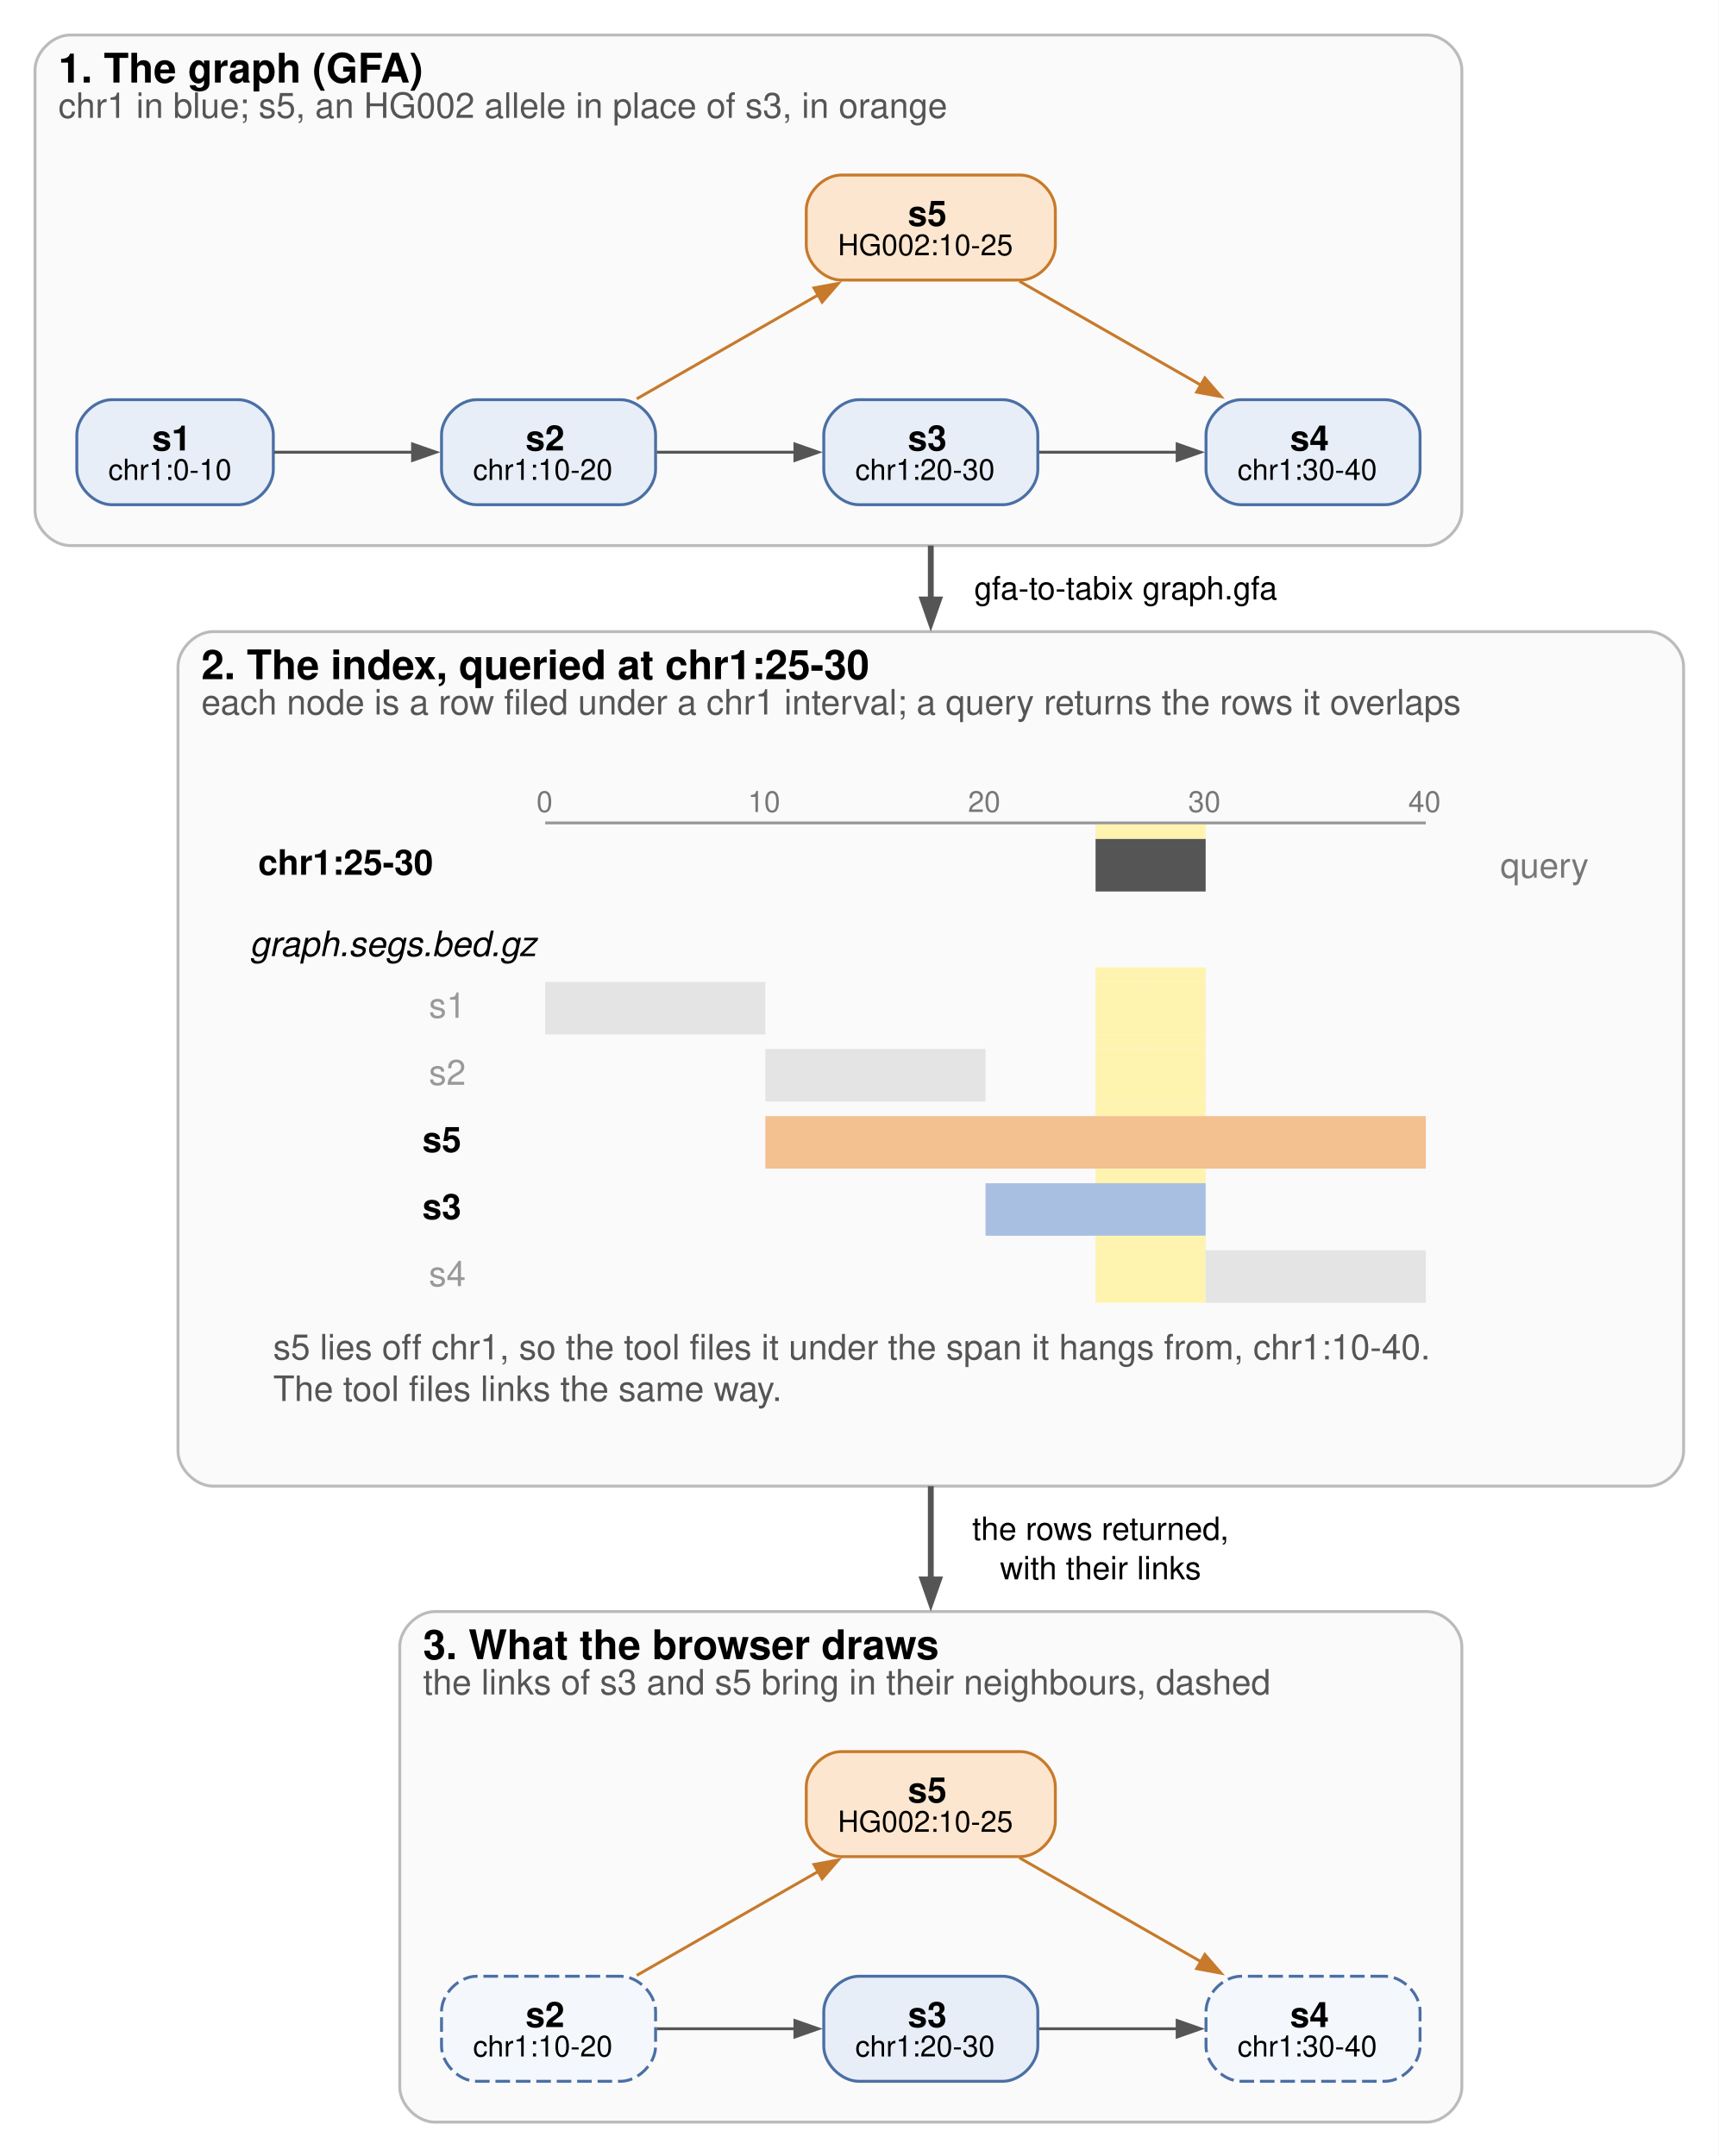
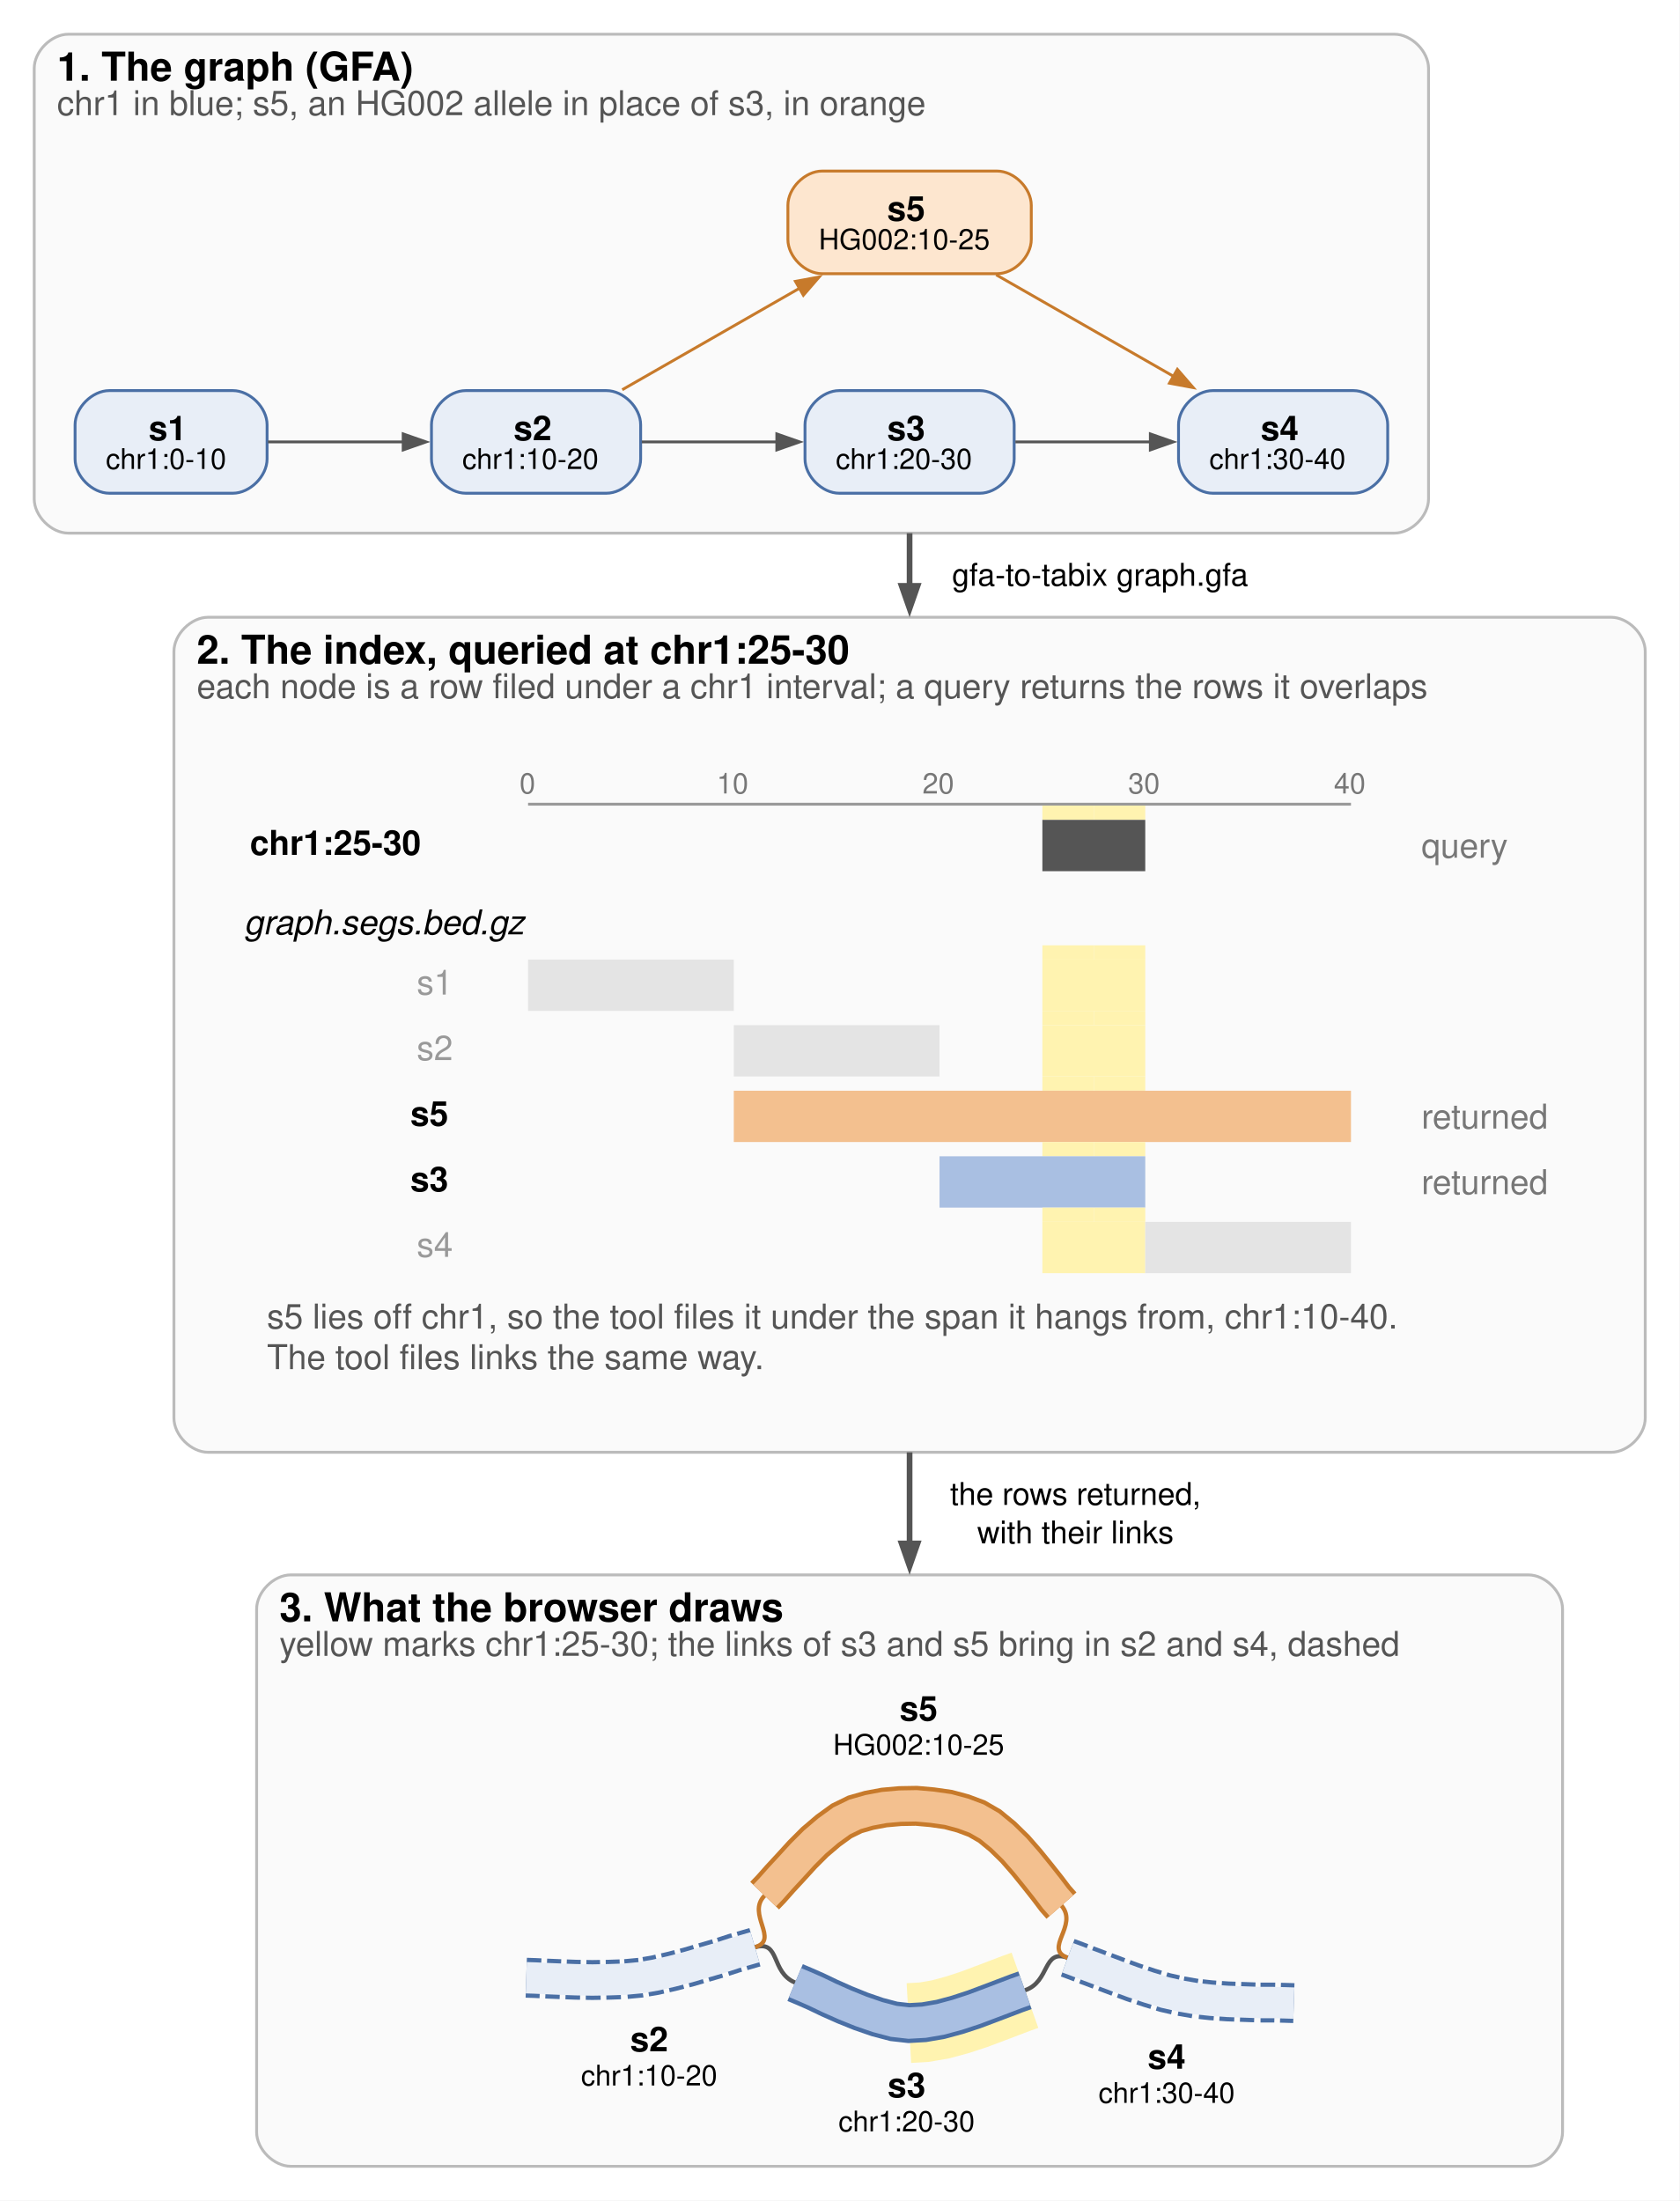
- <svg xmlns="http://www.w3.org/2000/svg" width="589pt" height="739pt" viewBox="0.00 0.00 589.00 739.00">
-   <g id="graph0" class="graph" transform="scale(1 1) rotate(0) translate(4 735.39)">
-     <polygon fill="white" stroke="none" points="-4,4 -4,-735.39 585,-735.39 585,4 -4,4" />
+ <svg xmlns="http://www.w3.org/2000/svg" width="589pt" height="772pt" viewBox="0.00 0.00 589.00 772.00">
+   <g id="graph0" class="graph" transform="scale(1 1) rotate(0) translate(4 767.83)">
+     <polygon fill="white" stroke="none" points="-4,4 -4,-767.83 585,-767.83 585,4 -4,4" />
    <g id="clust2" class="cluster">
-       <path fill="#fafafa" stroke="#bbbbbb" d="M20,-548.39C20,-548.39 485,-548.39 485,-548.39 491,-548.39 497,-554.39 497,-560.39 497,-560.39 497,-711.39 497,-711.39 497,-717.39 491,-723.39 485,-723.39 485,-723.39 20,-723.39 20,-723.39 14,-723.39 8,-717.39 8,-711.39 8,-711.39 8,-560.39 8,-560.39 8,-554.39 14,-548.39 20,-548.39" />
-       <text xml:space="preserve" text-anchor="start" x="16" y="-707.09" font-family="Helvetica,sans-Serif" font-weight="bold" font-size="14.00">1. The graph (GFA)</text>
-       <text xml:space="preserve" text-anchor="start" x="16" y="-694.99" font-family="Helvetica,sans-Serif" font-size="12.00" fill="#555555">chr1 in blue; s5, an HG002 allele in place of s3, in orange</text>
+       <path fill="#fafafa" stroke="#bbbbbb" d="M20,-580.83C20,-580.83 485,-580.83 485,-580.83 491,-580.83 497,-586.83 497,-592.83 497,-592.83 497,-743.83 497,-743.83 497,-749.83 491,-755.83 485,-755.83 485,-755.83 20,-755.83 20,-755.83 14,-755.83 8,-749.83 8,-743.83 8,-743.83 8,-592.83 8,-592.83 8,-586.83 14,-580.83 20,-580.83" />
+       <text xml:space="preserve" text-anchor="start" x="16" y="-739.53" font-family="Helvetica,sans-Serif" font-weight="bold" font-size="14.00">1. The graph (GFA)</text>
+       <text xml:space="preserve" text-anchor="start" x="16" y="-727.43" font-family="Helvetica,sans-Serif" font-size="12.00" fill="#555555">chr1 in blue; s5, an HG002 allele in place of s3, in orange</text>
    </g>
    <g id="clust4" class="cluster">
-       <path fill="#fafafa" stroke="#bbbbbb" d="M69,-226C69,-226 561,-226 561,-226 567,-226 573,-232 573,-238 573,-238 573,-506.89 573,-506.89 573,-512.89 567,-518.89 561,-518.89 561,-518.89 69,-518.89 69,-518.89 63,-518.89 57,-512.89 57,-506.89 57,-506.89 57,-238 57,-238 57,-232 63,-226 69,-226" />
-       <text xml:space="preserve" text-anchor="start" x="65" y="-502.59" font-family="Helvetica,sans-Serif" font-weight="bold" font-size="14.00">2. The index, queried at chr1:25-30</text>
-       <text xml:space="preserve" text-anchor="start" x="65" y="-490.49" font-family="Helvetica,sans-Serif" font-size="12.00" fill="#555555">each node is a row filed under a chr1 interval; a query returns the rows it overlaps</text>
+       <path fill="#fafafa" stroke="#bbbbbb" d="M69,-258.44C69,-258.44 561,-258.44 561,-258.44 567,-258.44 573,-264.44 573,-270.44 573,-270.44 573,-539.33 573,-539.33 573,-545.33 567,-551.33 561,-551.33 561,-551.33 69,-551.33 69,-551.33 63,-551.33 57,-545.33 57,-539.33 57,-539.33 57,-270.44 57,-270.44 57,-264.44 63,-258.44 69,-258.44" />
+       <text xml:space="preserve" text-anchor="start" x="65" y="-535.03" font-family="Helvetica,sans-Serif" font-weight="bold" font-size="14.00">2. The index, queried at chr1:25-30</text>
+       <text xml:space="preserve" text-anchor="start" x="65" y="-522.93" font-family="Helvetica,sans-Serif" font-size="12.00" fill="#555555">each node is a row filed under a chr1 interval; a query returns the rows it overlaps</text>
    </g>
    <g id="clust5" class="cluster">
-       <path fill="#fafafa" stroke="#bbbbbb" d="M145,-8C145,-8 485,-8 485,-8 491,-8 497,-14 497,-20 497,-20 497,-171 497,-171 497,-177 491,-183 485,-183 485,-183 145,-183 145,-183 139,-183 133,-177 133,-171 133,-171 133,-20 133,-20 133,-14 139,-8 145,-8" />
-       <text xml:space="preserve" text-anchor="start" x="141" y="-166.7" font-family="Helvetica,sans-Serif" font-weight="bold" font-size="14.00">3. What the browser draws</text>
-       <text xml:space="preserve" text-anchor="start" x="141" y="-154.6" font-family="Helvetica,sans-Serif" font-size="12.00" fill="#555555">the links of s3 and s5 bring in their neighbours, dashed</text>
+       <path fill="#fafafa" stroke="#bbbbbb" d="M98,-8C98,-8 532,-8 532,-8 538,-8 544,-14 544,-20 544,-20 544,-203.44 544,-203.44 544,-209.44 538,-215.44 532,-215.44 532,-215.44 98,-215.44 98,-215.44 92,-215.44 86,-209.44 86,-203.44 86,-203.44 86,-20 86,-20 86,-14 92,-8 98,-8" />
+       <text xml:space="preserve" text-anchor="start" x="94" y="-199.14" font-family="Helvetica,sans-Serif" font-weight="bold" font-size="14.00">3. What the browser draws</text>
+       <text xml:space="preserve" text-anchor="start" x="94" y="-187.04" font-family="Helvetica,sans-Serif" font-size="12.00" fill="#555555">yellow marks chr1:25-30; the links of s3 and s5 bring in s2 and s4, dashed</text>
    </g>
    <g id="node1" class="node">
-       <path fill="#e8eef7" stroke="#4a6fa5" d="M77.67,-598.39C77.67,-598.39 34.33,-598.39 34.33,-598.39 28.33,-598.39 22.33,-592.39 22.33,-586.39 22.33,-586.39 22.33,-574.39 22.33,-574.39 22.33,-568.39 28.33,-562.39 34.33,-562.39 34.33,-562.39 77.67,-562.39 77.67,-562.39 83.67,-562.39 89.67,-568.39 89.67,-574.39 89.67,-574.39 89.67,-586.39 89.67,-586.39 89.67,-592.39 83.67,-598.39 77.67,-598.39" />
-       <text xml:space="preserve" text-anchor="start" x="48.12" y="-580.99" font-family="Helvetica,sans-Serif" font-weight="bold" font-size="12.00">s1</text>
-       <text xml:space="preserve" text-anchor="start" x="33.12" y="-570.89" font-family="Helvetica,sans-Serif" font-size="10.00">chr1:0-10</text>
+       <path fill="#e8eef7" stroke="#4a6fa5" d="M77.67,-630.83C77.67,-630.83 34.33,-630.83 34.33,-630.83 28.33,-630.83 22.33,-624.83 22.33,-618.83 22.33,-618.83 22.33,-606.83 22.33,-606.83 22.33,-600.83 28.33,-594.83 34.33,-594.83 34.33,-594.83 77.67,-594.83 77.67,-594.83 83.67,-594.83 89.67,-600.83 89.67,-606.83 89.67,-606.83 89.67,-618.83 89.67,-618.83 89.67,-624.83 83.67,-630.83 77.67,-630.83" />
+       <text xml:space="preserve" text-anchor="start" x="48.12" y="-613.43" font-family="Helvetica,sans-Serif" font-weight="bold" font-size="12.00">s1</text>
+       <text xml:space="preserve" text-anchor="start" x="33.12" y="-603.33" font-family="Helvetica,sans-Serif" font-size="10.00">chr1:0-10</text>
    </g>
    <g id="node2" class="node">
-       <path fill="#e8eef7" stroke="#4a6fa5" d="M208.68,-598.39C208.68,-598.39 159.32,-598.39 159.32,-598.39 153.32,-598.39 147.32,-592.39 147.32,-586.39 147.32,-586.39 147.32,-574.39 147.32,-574.39 147.32,-568.39 153.32,-562.39 159.32,-562.39 159.32,-562.39 208.68,-562.39 208.68,-562.39 214.68,-562.39 220.68,-568.39 220.68,-574.39 220.68,-574.39 220.68,-586.39 220.68,-586.39 220.68,-592.39 214.68,-598.39 208.68,-598.39" />
-       <text xml:space="preserve" text-anchor="start" x="176.12" y="-580.99" font-family="Helvetica,sans-Serif" font-weight="bold" font-size="12.00">s2</text>
-       <text xml:space="preserve" text-anchor="start" x="158.12" y="-570.89" font-family="Helvetica,sans-Serif" font-size="10.00">chr1:10-20</text>
+       <path fill="#e8eef7" stroke="#4a6fa5" d="M208.68,-630.83C208.68,-630.83 159.32,-630.83 159.32,-630.83 153.32,-630.83 147.32,-624.83 147.32,-618.83 147.32,-618.83 147.32,-606.83 147.32,-606.83 147.32,-600.83 153.32,-594.83 159.32,-594.83 159.32,-594.83 208.68,-594.83 208.68,-594.83 214.68,-594.83 220.68,-600.83 220.68,-606.83 220.68,-606.83 220.68,-618.83 220.68,-618.83 220.68,-624.83 214.68,-630.83 208.68,-630.83" />
+       <text xml:space="preserve" text-anchor="start" x="176.12" y="-613.43" font-family="Helvetica,sans-Serif" font-weight="bold" font-size="12.00">s2</text>
+       <text xml:space="preserve" text-anchor="start" x="158.12" y="-603.33" font-family="Helvetica,sans-Serif" font-size="10.00">chr1:10-20</text>
    </g>
    <g id="edge1" class="edge">
-       <path fill="none" stroke="#555555" d="M90,-580.39C105.86,-580.39 121.72,-580.39 137.58,-580.39" />
-       <polygon fill="#555555" stroke="#555555" points="137.4,-583.19 145.4,-580.39 137.4,-577.59 137.4,-583.19" />
+       <path fill="none" stroke="#555555" d="M90,-612.83C105.86,-612.83 121.72,-612.83 137.58,-612.83" />
+       <polygon fill="#555555" stroke="#555555" points="137.4,-615.63 145.4,-612.83 137.4,-610.03 137.4,-615.63" />
    </g>
    <g id="node3" class="node">
-       <path fill="#e8eef7" stroke="#4a6fa5" d="M339.68,-598.39C339.68,-598.39 290.32,-598.39 290.32,-598.39 284.32,-598.39 278.32,-592.39 278.32,-586.39 278.32,-586.39 278.32,-574.39 278.32,-574.39 278.32,-568.39 284.32,-562.39 290.32,-562.39 290.32,-562.39 339.68,-562.39 339.68,-562.39 345.68,-562.39 351.68,-568.39 351.68,-574.39 351.68,-574.39 351.68,-586.39 351.68,-586.39 351.68,-592.39 345.68,-598.39 339.68,-598.39" />
-       <text xml:space="preserve" text-anchor="start" x="307.12" y="-580.99" font-family="Helvetica,sans-Serif" font-weight="bold" font-size="12.00">s3</text>
-       <text xml:space="preserve" text-anchor="start" x="289.12" y="-570.89" font-family="Helvetica,sans-Serif" font-size="10.00">chr1:20-30</text>
+       <path fill="#e8eef7" stroke="#4a6fa5" d="M339.68,-630.83C339.68,-630.83 290.32,-630.83 290.32,-630.83 284.32,-630.83 278.32,-624.83 278.32,-618.83 278.32,-618.83 278.32,-606.83 278.32,-606.83 278.32,-600.83 284.32,-594.83 290.32,-594.83 290.32,-594.83 339.68,-594.83 339.68,-594.83 345.68,-594.83 351.68,-600.83 351.68,-606.83 351.68,-606.83 351.68,-618.83 351.68,-618.83 351.68,-624.83 345.68,-630.83 339.68,-630.83" />
+       <text xml:space="preserve" text-anchor="start" x="307.12" y="-613.43" font-family="Helvetica,sans-Serif" font-weight="bold" font-size="12.00">s3</text>
+       <text xml:space="preserve" text-anchor="start" x="289.12" y="-603.33" font-family="Helvetica,sans-Serif" font-size="10.00">chr1:20-30</text>
    </g>
    <g id="edge2" class="edge">
-       <path fill="none" stroke="#555555" d="M221.1,-580.39C236.94,-580.39 252.78,-580.39 268.63,-580.39" />
-       <polygon fill="#555555" stroke="#555555" points="268.44,-583.19 276.44,-580.39 268.44,-577.59 268.44,-583.19" />
+       <path fill="none" stroke="#555555" d="M221.1,-612.83C236.94,-612.83 252.78,-612.83 268.63,-612.83" />
+       <polygon fill="#555555" stroke="#555555" points="268.44,-615.63 276.44,-612.83 268.44,-610.03 268.44,-615.63" />
    </g>
    <g id="node5" class="node">
-       <path fill="#fde6cf" stroke="#c77a2b" d="M345.68,-675.39C345.68,-675.39 284.32,-675.39 284.32,-675.39 278.32,-675.39 272.32,-669.39 272.32,-663.39 272.32,-663.39 272.32,-651.39 272.32,-651.39 272.32,-645.39 278.32,-639.39 284.32,-639.39 284.32,-639.39 345.68,-639.39 345.68,-639.39 351.68,-639.39 357.68,-645.39 357.68,-651.39 357.68,-651.39 357.68,-663.39 357.68,-663.39 357.68,-669.39 351.68,-675.39 345.68,-675.39" />
-       <text xml:space="preserve" text-anchor="start" x="307.12" y="-657.99" font-family="Helvetica,sans-Serif" font-weight="bold" font-size="12.00">s5</text>
-       <text xml:space="preserve" text-anchor="start" x="283.12" y="-647.89" font-family="Helvetica,sans-Serif" font-size="10.00">HG002:10-25</text>
+       <path fill="#fde6cf" stroke="#c77a2b" d="M345.68,-707.83C345.68,-707.83 284.32,-707.83 284.32,-707.83 278.32,-707.83 272.32,-701.83 272.32,-695.83 272.32,-695.83 272.32,-683.83 272.32,-683.83 272.32,-677.83 278.32,-671.83 284.32,-671.83 284.32,-671.83 345.68,-671.83 345.68,-671.83 351.68,-671.83 357.68,-677.83 357.68,-683.83 357.68,-683.83 357.68,-695.83 357.68,-695.83 357.68,-701.83 351.68,-707.83 345.68,-707.83" />
+       <text xml:space="preserve" text-anchor="start" x="307.12" y="-690.43" font-family="Helvetica,sans-Serif" font-weight="bold" font-size="12.00">s5</text>
+       <text xml:space="preserve" text-anchor="start" x="283.12" y="-680.33" font-family="Helvetica,sans-Serif" font-size="10.00">HG002:10-25</text>
    </g>
    <g id="edge3" class="edge">
-       <path fill="none" stroke="#c77a2b" d="M214.22,-598.69C232.7,-609.27 256.54,-622.92 276.38,-634.28" />
-       <polygon fill="#c77a2b" stroke="#c77a2b" points="274.97,-636.7 283.3,-638.24 277.75,-631.84 274.97,-636.7" />
+       <path fill="none" stroke="#c77a2b" d="M214.22,-631.13C232.7,-641.71 256.54,-655.36 276.38,-666.72" />
+       <polygon fill="#c77a2b" stroke="#c77a2b" points="274.97,-669.14 283.3,-670.68 277.75,-664.28 274.97,-669.14" />
    </g>
    <g id="node4" class="node">
-       <path fill="#e8eef7" stroke="#4a6fa5" d="M470.68,-598.39C470.68,-598.39 421.32,-598.39 421.32,-598.39 415.32,-598.39 409.32,-592.39 409.32,-586.39 409.32,-586.39 409.32,-574.39 409.32,-574.39 409.32,-568.39 415.32,-562.39 421.32,-562.39 421.32,-562.39 470.68,-562.39 470.68,-562.39 476.68,-562.39 482.68,-568.39 482.68,-574.39 482.68,-574.39 482.68,-586.39 482.68,-586.39 482.68,-592.39 476.68,-598.39 470.68,-598.39" />
-       <text xml:space="preserve" text-anchor="start" x="438.12" y="-580.99" font-family="Helvetica,sans-Serif" font-weight="bold" font-size="12.00">s4</text>
-       <text xml:space="preserve" text-anchor="start" x="420.12" y="-570.89" font-family="Helvetica,sans-Serif" font-size="10.00">chr1:30-40</text>
+       <path fill="#e8eef7" stroke="#4a6fa5" d="M470.68,-630.83C470.68,-630.83 421.32,-630.83 421.32,-630.83 415.32,-630.83 409.32,-624.83 409.32,-618.83 409.32,-618.83 409.32,-606.83 409.32,-606.83 409.32,-600.83 415.32,-594.83 421.32,-594.83 421.32,-594.83 470.68,-594.83 470.68,-594.83 476.68,-594.83 482.68,-600.83 482.68,-606.83 482.68,-606.83 482.68,-618.83 482.68,-618.83 482.68,-624.83 476.68,-630.83 470.68,-630.83" />
+       <text xml:space="preserve" text-anchor="start" x="438.12" y="-613.43" font-family="Helvetica,sans-Serif" font-weight="bold" font-size="12.00">s4</text>
+       <text xml:space="preserve" text-anchor="start" x="420.12" y="-603.33" font-family="Helvetica,sans-Serif" font-size="10.00">chr1:30-40</text>
    </g>
    <g id="edge4" class="edge">
-       <path fill="none" stroke="#555555" d="M352.1,-580.39C367.94,-580.39 383.78,-580.39 399.63,-580.39" />
-       <polygon fill="#555555" stroke="#555555" points="399.44,-583.19 407.44,-580.39 399.44,-577.59 399.44,-583.19" />
+       <path fill="none" stroke="#555555" d="M352.1,-612.83C367.94,-612.83 383.78,-612.83 399.63,-612.83" />
+       <polygon fill="#555555" stroke="#555555" points="399.44,-615.63 407.44,-612.83 399.44,-610.03 399.44,-615.63" />
    </g>
    <g id="node6" class="node">
-       <text xml:space="preserve" text-anchor="start" x="179.85" y="-457.07" font-family="Helvetica,sans-Serif" font-size="10.00" fill="#777777">0</text>
-       <text xml:space="preserve" text-anchor="start" x="252.3" y="-457.07" font-family="Helvetica,sans-Serif" font-size="10.00" fill="#777777">10</text>
-       <text xml:space="preserve" text-anchor="start" x="327.75" y="-457.07" font-family="Helvetica,sans-Serif" font-size="10.00" fill="#777777">20</text>
-       <text xml:space="preserve" text-anchor="start" x="403.2" y="-457.07" font-family="Helvetica,sans-Serif" font-size="10.00" fill="#777777">30</text>
-       <text xml:space="preserve" text-anchor="start" x="478.65" y="-457.07" font-family="Helvetica,sans-Serif" font-size="10.00" fill="#777777">40</text>
-       <polygon fill="#999999" stroke="none" points="182.85,-452.82 182.85,-453.82 484.65,-453.82 484.65,-452.82 182.85,-452.82" />
-       <polygon fill="#fff3b0" stroke="none" points="371.47,-447.82 371.47,-452.82 390.34,-452.82 390.34,-447.82 371.47,-447.82" />
-       <polygon fill="#fff3b0" stroke="none" points="390.34,-447.82 390.34,-452.82 409.2,-452.82 409.2,-447.82 390.34,-447.82" />
-       <text xml:space="preserve" text-anchor="start" x="84.49" y="-435.55" font-family="Helvetica,sans-Serif" font-weight="bold" font-size="12.00">chr1:25-30</text>
-       <text xml:space="preserve" text-anchor="start" x="156.49" y="-435.55" font-family="Helvetica,sans-Serif" font-size="12.00">  </text>
-       <polygon fill="#555555" stroke="none" points="371.47,-429.82 371.47,-447.82 409.2,-447.82 409.2,-429.82 371.47,-429.82" />
-       <text xml:space="preserve" text-anchor="start" x="503.51" y="-434.55" font-family="Helvetica,sans-Serif" font-size="12.00" fill="#777777">  query</text>
-       <text xml:space="preserve" text-anchor="start" x="81.62" y="-407.67" font-family="Helvetica,sans-Serif" font-style="italic" font-size="12.00">graph.segs.bed.gz</text>
-       <polygon fill="#fff3b0" stroke="none" points="371.47,-398.82 371.47,-403.82 390.34,-403.82 390.34,-398.82 371.47,-398.82" />
-       <polygon fill="#fff3b0" stroke="none" points="390.34,-398.82 390.34,-403.82 409.2,-403.82 409.2,-398.82 390.34,-398.82" />
-       <text xml:space="preserve" text-anchor="start" x="142.99" y="-386.55" font-family="Helvetica,sans-Serif" font-size="12.00" fill="#999999">s1</text>
-       <text xml:space="preserve" text-anchor="start" x="156.49" y="-386.55" font-family="Helvetica,sans-Serif" font-size="12.00">  </text>
-       <polygon fill="#e4e4e4" stroke="none" points="182.85,-380.82 182.85,-398.82 258.3,-398.82 258.3,-380.82 182.85,-380.82" />
-       <polygon fill="#fff3b0" stroke="none" points="371.47,-380.82 371.47,-398.82 409.2,-398.82 409.2,-380.82 371.47,-380.82" />
-       <polygon fill="#fff3b0" stroke="none" points="371.47,-375.82 371.47,-380.82 390.34,-380.82 390.34,-375.82 371.47,-375.82" />
-       <polygon fill="#fff3b0" stroke="none" points="390.34,-375.82 390.34,-380.82 409.2,-380.82 409.2,-375.82 390.34,-375.82" />
-       <text xml:space="preserve" text-anchor="start" x="142.99" y="-363.55" font-family="Helvetica,sans-Serif" font-size="12.00" fill="#999999">s2</text>
-       <text xml:space="preserve" text-anchor="start" x="156.49" y="-363.55" font-family="Helvetica,sans-Serif" font-size="12.00">  </text>
-       <polygon fill="#e4e4e4" stroke="none" points="258.3,-357.82 258.3,-375.82 333.75,-375.82 333.75,-357.82 258.3,-357.82" />
-       <polygon fill="#fff3b0" stroke="none" points="371.47,-357.82 371.47,-375.82 409.2,-375.82 409.2,-357.82 371.47,-357.82" />
-       <polygon fill="#fff3b0" stroke="none" points="371.47,-352.82 371.47,-357.82 390.34,-357.82 390.34,-352.82 371.47,-352.82" />
-       <polygon fill="#fff3b0" stroke="none" points="390.34,-352.82 390.34,-357.82 409.2,-357.82 409.2,-352.82 390.34,-352.82" />
-       <text xml:space="preserve" text-anchor="start" x="140.74" y="-340.55" font-family="Helvetica,sans-Serif" font-weight="bold" font-size="12.00">s5</text>
-       <text xml:space="preserve" text-anchor="start" x="156.49" y="-340.55" font-family="Helvetica,sans-Serif" font-size="12.00">  </text>
-       <polygon fill="#f3c08f" stroke="none" points="258.3,-334.82 258.3,-352.82 484.65,-352.82 484.65,-334.82 258.3,-334.82" />
-       <polygon fill="#fff3b0" stroke="none" points="371.47,-329.82 371.47,-334.82 390.34,-334.82 390.34,-329.82 371.47,-329.82" />
-       <polygon fill="#fff3b0" stroke="none" points="390.34,-329.82 390.34,-334.82 409.2,-334.82 409.2,-329.82 390.34,-329.82" />
-       <text xml:space="preserve" text-anchor="start" x="140.74" y="-317.55" font-family="Helvetica,sans-Serif" font-weight="bold" font-size="12.00">s3</text>
-       <text xml:space="preserve" text-anchor="start" x="156.49" y="-317.55" font-family="Helvetica,sans-Serif" font-size="12.00">  </text>
-       <polygon fill="#a9bfe2" stroke="none" points="333.75,-311.82 333.75,-329.82 409.2,-329.82 409.2,-311.82 333.75,-311.82" />
-       <polygon fill="#fff3b0" stroke="none" points="371.47,-306.82 371.47,-311.82 390.34,-311.82 390.34,-306.82 371.47,-306.82" />
-       <polygon fill="#fff3b0" stroke="none" points="390.34,-306.82 390.34,-311.82 409.2,-311.82 409.2,-306.82 390.34,-306.82" />
-       <text xml:space="preserve" text-anchor="start" x="142.99" y="-294.55" font-family="Helvetica,sans-Serif" font-size="12.00" fill="#999999">s4</text>
-       <text xml:space="preserve" text-anchor="start" x="156.49" y="-294.55" font-family="Helvetica,sans-Serif" font-size="12.00">  </text>
-       <polygon fill="#fff3b0" stroke="none" points="371.47,-288.82 371.47,-306.82 409.2,-306.82 409.2,-288.82 371.47,-288.82" />
-       <polygon fill="#e4e4e4" stroke="none" points="409.2,-288.82 409.2,-306.82 484.65,-306.82 484.65,-288.82 409.2,-288.82" />
-       <text xml:space="preserve" text-anchor="start" x="89.62" y="-269.42" font-family="Helvetica,sans-Serif" font-size="12.00" fill="#555555">s5 lies off chr1, so the tool files it under the span it hangs from, chr1:10-40.</text>
-       <text xml:space="preserve" text-anchor="start" x="89.62" y="-255.17" font-family="Helvetica,sans-Serif" font-size="12.00" fill="#555555">The tool files links the same way.</text>
+       <text xml:space="preserve" text-anchor="start" x="178.2" y="-489.51" font-family="Helvetica,sans-Serif" font-size="10.00" fill="#777777">0</text>
+       <text xml:space="preserve" text-anchor="start" x="247.35" y="-489.51" font-family="Helvetica,sans-Serif" font-size="10.00" fill="#777777">10</text>
+       <text xml:space="preserve" text-anchor="start" x="319.5" y="-489.51" font-family="Helvetica,sans-Serif" font-size="10.00" fill="#777777">20</text>
+       <text xml:space="preserve" text-anchor="start" x="391.65" y="-489.51" font-family="Helvetica,sans-Serif" font-size="10.00" fill="#777777">30</text>
+       <text xml:space="preserve" text-anchor="start" x="463.8" y="-489.51" font-family="Helvetica,sans-Serif" font-size="10.00" fill="#777777">40</text>
+       <polygon fill="#999999" stroke="none" points="181.2,-485.26 181.2,-486.26 469.8,-486.26 469.8,-485.26 181.2,-485.26" />
+       <polygon fill="#fff3b0" stroke="none" points="361.57,-480.26 361.57,-485.26 379.61,-485.26 379.61,-480.26 361.57,-480.26" />
+       <polygon fill="#fff3b0" stroke="none" points="379.61,-480.26 379.61,-485.26 397.65,-485.26 397.65,-480.26 379.61,-480.26" />
+       <text xml:space="preserve" text-anchor="start" x="83.66" y="-467.99" font-family="Helvetica,sans-Serif" font-weight="bold" font-size="12.00">chr1:25-30</text>
+       <text xml:space="preserve" text-anchor="start" x="155.66" y="-467.99" font-family="Helvetica,sans-Serif" font-size="12.00">  </text>
+       <polygon fill="#555555" stroke="none" points="361.57,-462.26 361.57,-480.26 397.65,-480.26 397.65,-462.26 361.57,-462.26" />
+       <text xml:space="preserve" text-anchor="start" x="487.84" y="-466.99" font-family="Helvetica,sans-Serif" font-size="12.00" fill="#777777">  query</text>
+       <text xml:space="preserve" text-anchor="start" x="81.62" y="-440.11" font-family="Helvetica,sans-Serif" font-style="italic" font-size="12.00">graph.segs.bed.gz</text>
+       <polygon fill="#fff3b0" stroke="none" points="361.57,-431.26 361.57,-436.26 379.61,-436.26 379.61,-431.26 361.57,-431.26" />
+       <polygon fill="#fff3b0" stroke="none" points="379.61,-431.26 379.61,-436.26 397.65,-436.26 397.65,-431.26 379.61,-431.26" />
+       <text xml:space="preserve" text-anchor="start" x="142.16" y="-418.99" font-family="Helvetica,sans-Serif" font-size="12.00" fill="#999999">s1</text>
+       <text xml:space="preserve" text-anchor="start" x="155.66" y="-418.99" font-family="Helvetica,sans-Serif" font-size="12.00">  </text>
+       <polygon fill="#e4e4e4" stroke="none" points="181.2,-413.26 181.2,-431.26 253.35,-431.26 253.35,-413.26 181.2,-413.26" />
+       <polygon fill="#fff3b0" stroke="none" points="361.57,-413.26 361.57,-431.26 397.65,-431.26 397.65,-413.26 361.57,-413.26" />
+       <polygon fill="#fff3b0" stroke="none" points="361.57,-408.26 361.57,-413.26 379.61,-413.26 379.61,-408.26 361.57,-408.26" />
+       <polygon fill="#fff3b0" stroke="none" points="379.61,-408.26 379.61,-413.26 397.65,-413.26 397.65,-408.26 379.61,-408.26" />
+       <text xml:space="preserve" text-anchor="start" x="142.16" y="-395.99" font-family="Helvetica,sans-Serif" font-size="12.00" fill="#999999">s2</text>
+       <text xml:space="preserve" text-anchor="start" x="155.66" y="-395.99" font-family="Helvetica,sans-Serif" font-size="12.00">  </text>
+       <polygon fill="#e4e4e4" stroke="none" points="253.35,-390.26 253.35,-408.26 325.5,-408.26 325.5,-390.26 253.35,-390.26" />
+       <polygon fill="#fff3b0" stroke="none" points="361.57,-390.26 361.57,-408.26 397.65,-408.26 397.65,-390.26 361.57,-390.26" />
+       <polygon fill="#fff3b0" stroke="none" points="361.57,-385.26 361.57,-390.26 379.61,-390.26 379.61,-385.26 361.57,-385.26" />
+       <polygon fill="#fff3b0" stroke="none" points="379.61,-385.26 379.61,-390.26 397.65,-390.26 397.65,-385.26 379.61,-385.26" />
+       <text xml:space="preserve" text-anchor="start" x="139.91" y="-372.99" font-family="Helvetica,sans-Serif" font-weight="bold" font-size="12.00">s5</text>
+       <text xml:space="preserve" text-anchor="start" x="155.66" y="-372.99" font-family="Helvetica,sans-Serif" font-size="12.00">  </text>
+       <polygon fill="#f3c08f" stroke="none" points="253.35,-367.26 253.35,-385.26 469.8,-385.26 469.8,-367.26 253.35,-367.26" />
+       <text xml:space="preserve" text-anchor="start" x="487.84" y="-371.99" font-family="Helvetica,sans-Serif" font-size="12.00" fill="#777777">  returned</text>
+       <polygon fill="#fff3b0" stroke="none" points="361.57,-362.26 361.57,-367.26 379.61,-367.26 379.61,-362.26 361.57,-362.26" />
+       <polygon fill="#fff3b0" stroke="none" points="379.61,-362.26 379.61,-367.26 397.65,-367.26 397.65,-362.26 379.61,-362.26" />
+       <text xml:space="preserve" text-anchor="start" x="139.91" y="-349.99" font-family="Helvetica,sans-Serif" font-weight="bold" font-size="12.00">s3</text>
+       <text xml:space="preserve" text-anchor="start" x="155.66" y="-349.99" font-family="Helvetica,sans-Serif" font-size="12.00">  </text>
+       <polygon fill="#a9bfe2" stroke="none" points="325.5,-344.26 325.5,-362.26 397.65,-362.26 397.65,-344.26 325.5,-344.26" />
+       <text xml:space="preserve" text-anchor="start" x="487.84" y="-348.99" font-family="Helvetica,sans-Serif" font-size="12.00" fill="#777777">  returned</text>
+       <polygon fill="#fff3b0" stroke="none" points="361.57,-339.26 361.57,-344.26 379.61,-344.26 379.61,-339.26 361.57,-339.26" />
+       <polygon fill="#fff3b0" stroke="none" points="379.61,-339.26 379.61,-344.26 397.65,-344.26 397.65,-339.26 379.61,-339.26" />
+       <text xml:space="preserve" text-anchor="start" x="142.16" y="-326.99" font-family="Helvetica,sans-Serif" font-size="12.00" fill="#999999">s4</text>
+       <text xml:space="preserve" text-anchor="start" x="155.66" y="-326.99" font-family="Helvetica,sans-Serif" font-size="12.00">  </text>
+       <polygon fill="#fff3b0" stroke="none" points="361.57,-321.26 361.57,-339.26 397.65,-339.26 397.65,-321.26 361.57,-321.26" />
+       <polygon fill="#e4e4e4" stroke="none" points="397.65,-321.26 397.65,-339.26 469.8,-339.26 469.8,-321.26 397.65,-321.26" />
+       <text xml:space="preserve" text-anchor="start" x="89.62" y="-301.86" font-family="Helvetica,sans-Serif" font-size="12.00" fill="#555555">s5 lies off chr1, so the tool files it under the span it hangs from, chr1:10-40.</text>
+       <text xml:space="preserve" text-anchor="start" x="89.62" y="-287.61" font-family="Helvetica,sans-Serif" font-size="12.00" fill="#555555">The tool files links the same way.</text>
    </g>
-     <g id="edge12" class="edge">
-       <path fill="none" stroke="#555555" stroke-width="2" d="M315,-548.39C315,-542.73 315,-536.48 315,-529.8" />
-       <polygon fill="#555555" stroke="#555555" stroke-width="2" points="317.8,-529.91 315,-521.91 312.2,-529.91 317.8,-529.91" />
-       <text xml:space="preserve" text-anchor="middle" x="378.75" y="-529.94" font-family="Helvetica,sans-Serif" font-size="11.00">  gfa-to-tabix graph.gfa</text>
+     <g id="edge7" class="edge">
+       <path fill="none" stroke="#555555" stroke-width="2" d="M315,-580.83C315,-575.17 315,-568.92 315,-562.24" />
+       <polygon fill="#555555" stroke="#555555" stroke-width="2" points="317.8,-562.35 315,-554.35 312.2,-562.35 317.8,-562.35" />
+       <text xml:space="preserve" text-anchor="middle" x="378.75" y="-562.38" font-family="Helvetica,sans-Serif" font-size="11.00">  gfa-to-tabix graph.gfa</text>
    </g>
    <g id="edge5" class="edge">
-       <path fill="none" stroke="#c77a2b" d="M345.38,-638.99C363.9,-628.39 387.74,-614.75 407.56,-603.4" />
-       <polygon fill="#c77a2b" stroke="#c77a2b" points="408.92,-605.85 414.47,-599.44 406.13,-600.99 408.92,-605.85" />
-     </g>
-     <g id="node10" class="node">
-       <path fill="#fde6cf" stroke="#c77a2b" d="M345.68,-135C345.68,-135 284.32,-135 284.32,-135 278.32,-135 272.32,-129 272.32,-123 272.32,-123 272.32,-111 272.32,-111 272.32,-105 278.32,-99 284.32,-99 284.32,-99 345.68,-99 345.68,-99 351.68,-99 357.68,-105 357.68,-111 357.68,-111 357.68,-123 357.68,-123 357.68,-129 351.68,-135 345.68,-135" />
-       <text xml:space="preserve" text-anchor="start" x="307.12" y="-117.6" font-family="Helvetica,sans-Serif" font-weight="bold" font-size="12.00">s5</text>
-       <text xml:space="preserve" text-anchor="start" x="283.12" y="-107.5" font-family="Helvetica,sans-Serif" font-size="10.00">HG002:10-25</text>
-     </g>
-     <g id="edge13" class="edge">
-       <path fill="none" stroke="#555555" stroke-width="2" d="M315,-226C315,-215.1 315,-204.32 315,-194.02" />
-       <polygon fill="#555555" stroke="#555555" stroke-width="2" points="317.8,-194.02 315,-186.02 312.2,-194.02 317.8,-194.02" />
-       <text xml:space="preserve" text-anchor="middle" x="370.12" y="-207.55" font-family="Helvetica,sans-Serif" font-size="11.00">  the rows returned,</text>
-       <text xml:space="preserve" text-anchor="middle" x="370.12" y="-194.05" font-family="Helvetica,sans-Serif" font-size="11.00">  with their links</text>
+       <path fill="none" stroke="#c77a2b" d="M345.38,-671.43C363.9,-660.83 387.74,-647.19 407.56,-635.84" />
+       <polygon fill="#c77a2b" stroke="#c77a2b" points="408.92,-638.29 414.47,-631.88 406.13,-633.43 408.92,-638.29" />
    </g>
    <g id="node7" class="node">
-       <path fill="#f4f7fb" stroke="#4a6fa5" stroke-dasharray="5,2" d="M208.68,-58C208.68,-58 159.32,-58 159.32,-58 153.32,-58 147.32,-52 147.32,-46 147.32,-46 147.32,-34 147.32,-34 147.32,-28 153.32,-22 159.32,-22 159.32,-22 208.68,-22 208.68,-22 214.68,-22 220.68,-28 220.68,-34 220.68,-34 220.68,-46 220.68,-46 220.68,-52 214.68,-58 208.68,-58" />
-       <text xml:space="preserve" text-anchor="start" x="176.12" y="-40.6" font-family="Helvetica,sans-Serif" font-weight="bold" font-size="12.00">s2</text>
-       <text xml:space="preserve" text-anchor="start" x="158.12" y="-30.5" font-family="Helvetica,sans-Serif" font-size="10.00">chr1:10-20</text>
+       <polygon fill="none" stroke="none" points="505.44,-167.44 124.56,-167.44 124.56,-22 505.44,-22 505.44,-167.44" />
    </g>
-     <g id="node8" class="node">
-       <path fill="#e8eef7" stroke="#4a6fa5" d="M339.68,-58C339.68,-58 290.32,-58 290.32,-58 284.32,-58 278.32,-52 278.32,-46 278.32,-46 278.32,-34 278.32,-34 278.32,-28 284.32,-22 290.32,-22 290.32,-22 339.68,-22 339.68,-22 345.68,-22 351.68,-28 351.68,-34 351.68,-34 351.68,-46 351.68,-46 351.68,-52 345.68,-58 339.68,-58" />
-       <text xml:space="preserve" text-anchor="start" x="307.12" y="-40.6" font-family="Helvetica,sans-Serif" font-weight="bold" font-size="12.00">s3</text>
-       <text xml:space="preserve" text-anchor="start" x="289.12" y="-30.5" font-family="Helvetica,sans-Serif" font-size="10.00">chr1:20-30</text>
-     </g>
-     <g id="edge7" class="edge">
-       <path fill="none" stroke="#555555" d="M221.1,-40C236.94,-40 252.78,-40 268.63,-40" />
-       <polygon fill="#555555" stroke="#555555" points="268.44,-42.8 276.44,-40 268.44,-37.2 268.44,-42.8" />
+     <g transform="translate(124.56,-167.44)">
+       <path d="M190.2,109.2 L195.5,108.9 L201.3,107.9 L207.2,106.3 L213.0,104.4 L218.6,102.3 L223.6,100.4 L227.8,98.8 L230.9,97.7" fill="none" stroke="#fff3b0" stroke-width="28" />
+       <path d="M136.2,82.6 C145.2,80.0 141.6,91.4 150.3,95.0" fill="none" stroke="#555555" stroke-width="1.5" />
+       <path d="M136.2,82.6 C145.0,80.0 133.1,71.0 139.6,64.5" fill="none" stroke="#c77a2b" stroke-width="1.5" />
+       <path d="M230.9,97.7 C239.8,94.7 237.0,83.1 245.9,86.3" fill="none" stroke="#555555" stroke-width="1.5" />
+       <path d="M243.7,68.0 C249.8,75.0 237.2,83.2 245.9,86.3" fill="none" stroke="#c77a2b" stroke-width="1.5" />
+       <path d="M139.6,64.5 L141.9,62.1 L145.0,58.6 L148.7,54.6 L152.8,50.1 L157.2,45.7 L161.9,41.7 L166.6,38.3 L171.3,36.0 L176.2,34.6 L181.5,33.6 L187.1,33.1 L192.8,33.0 L198.4,33.5 L204.0,34.3 L209.2,35.7 L214.0,37.5 L218.5,40.1 L223.0,43.8 L227.4,48.1 L231.5,52.8 L235.3,57.5 L238.7,61.8 L241.5,65.5 L243.7,68.0" fill="none" stroke="#c77a2b" stroke-width="14" />
+       <path d="M139.6,64.5 L141.9,62.1 L145.0,58.6 L148.7,54.6 L152.8,50.1 L157.2,45.7 L161.9,41.7 L166.6,38.3 L171.3,36.0 L176.2,34.6 L181.5,33.6 L187.1,33.1 L192.8,33.0 L198.4,33.5 L204.0,34.3 L209.2,35.7 L214.0,37.5 L218.5,40.1 L223.0,43.8 L227.4,48.1 L231.5,52.8 L235.3,57.5 L238.7,61.8 L241.5,65.5 L243.7,68.0" fill="none" stroke="#f3c08f" stroke-width="11" />
+       <text x="193.6" y="3.1" text-anchor="middle" font-family="Helvetica,sans-Serif" font-size="12" font-weight="bold">s5</text>
+       <text x="193.6" y="15.1" text-anchor="middle" font-family="Helvetica,sans-Serif" font-size="10">HG002:10-25</text>
+       <path d="M150.3,95.0 L153.4,96.3 L157.5,98.1 L162.3,100.4 L167.7,102.8 L173.4,105.1 L179.2,107.1 L184.9,108.6 L190.2,109.2 L195.5,108.9 L201.3,107.9 L207.2,106.3 L213.0,104.4 L218.6,102.3 L223.6,100.4 L227.8,98.8 L230.9,97.7" fill="none" stroke="#4a6fa5" stroke-width="14" />
+       <path d="M150.3,95.0 L153.4,96.3 L157.5,98.1 L162.3,100.4 L167.7,102.8 L173.4,105.1 L179.2,107.1 L184.9,108.6 L190.2,109.2 L195.5,108.9 L201.3,107.9 L207.2,106.3 L213.0,104.4 L218.6,102.3 L223.6,100.4 L227.8,98.8 L230.9,97.7" fill="none" stroke="#a9bfe2" stroke-width="11" />
+       <text x="189.4" y="135.2" text-anchor="middle" font-family="Helvetica,sans-Serif" font-size="12" font-weight="bold">s3</text>
+       <text x="189.4" y="147.2" text-anchor="middle" font-family="Helvetica,sans-Serif" font-size="10">chr1:20-30</text>
+       <path d="M56.0,93.3 L59.1,93.4 L63.2,93.6 L68.0,93.8 L73.4,94.0 L79.2,94.1 L85.0,94.0 L90.6,93.8 L95.9,93.3 L101.2,92.4 L106.9,91.1 L112.7,89.6 L118.5,87.9 L124.0,86.3 L128.9,84.7 L133.1,83.5 L136.2,82.6" fill="none" stroke="#4a6fa5" stroke-width="14" stroke-dasharray="5,2" />
+       <path d="M56.0,93.3 L59.1,93.4 L63.2,93.6 L68.0,93.8 L73.4,94.0 L79.2,94.1 L85.0,94.0 L90.6,93.8 L95.9,93.3 L101.2,92.4 L106.9,91.1 L112.7,89.6 L118.5,87.9 L124.0,86.3 L128.9,84.7 L133.1,83.5 L136.2,82.6" fill="none" stroke="#e8eef7" stroke-width="11" />
+       <text x="99.1" y="119.1" text-anchor="middle" font-family="Helvetica,sans-Serif" font-size="12" font-weight="bold">s2</text>
+       <text x="99.1" y="131.1" text-anchor="middle" font-family="Helvetica,sans-Serif" font-size="10">chr1:10-20</text>
+       <path d="M245.9,86.3 L248.9,87.4 L253.0,89.0 L257.8,90.8 L263.1,92.8 L268.8,94.9 L274.5,96.8 L280.1,98.5 L285.4,99.7 L290.6,100.6 L296.2,101.2 L302.0,101.6 L307.7,101.8 L313.1,102.0 L318.0,102.0 L322.1,102.1 L325.2,102.2" fill="none" stroke="#4a6fa5" stroke-width="14" stroke-dasharray="5,2" />
+       <path d="M245.9,86.3 L248.9,87.4 L253.0,89.0 L257.8,90.8 L263.1,92.8 L268.8,94.9 L274.5,96.8 L280.1,98.5 L285.4,99.7 L290.6,100.6 L296.2,101.2 L302.0,101.6 L307.7,101.8 L313.1,102.0 L318.0,102.0 L322.1,102.1 L325.2,102.2" fill="none" stroke="#e8eef7" stroke-width="11" />
+       <text x="280.6" y="125.2" text-anchor="middle" font-family="Helvetica,sans-Serif" font-size="12" font-weight="bold">s4</text>
+       <text x="280.6" y="137.2" text-anchor="middle" font-family="Helvetica,sans-Serif" font-size="10">chr1:30-40</text>
    </g>
    <g id="edge8" class="edge">
-       <path fill="none" stroke="#c77a2b" d="M214.22,-58.3C232.7,-68.88 256.54,-82.53 276.38,-93.89" />
-       <polygon fill="#c77a2b" stroke="#c77a2b" points="274.97,-96.31 283.3,-97.85 277.75,-91.45 274.97,-96.31" />
-     </g>
-     <g id="node9" class="node">
-       <path fill="#f4f7fb" stroke="#4a6fa5" stroke-dasharray="5,2" d="M470.68,-58C470.68,-58 421.32,-58 421.32,-58 415.32,-58 409.32,-52 409.32,-46 409.32,-46 409.32,-34 409.32,-34 409.32,-28 415.32,-22 421.32,-22 421.32,-22 470.68,-22 470.68,-22 476.68,-22 482.68,-28 482.68,-34 482.68,-34 482.68,-46 482.68,-46 482.68,-52 476.68,-58 470.68,-58" />
-       <text xml:space="preserve" text-anchor="start" x="438.12" y="-40.6" font-family="Helvetica,sans-Serif" font-weight="bold" font-size="12.00">s4</text>
-       <text xml:space="preserve" text-anchor="start" x="420.12" y="-30.5" font-family="Helvetica,sans-Serif" font-size="10.00">chr1:30-40</text>
-     </g>
-     <g id="edge9" class="edge">
-       <path fill="none" stroke="#555555" d="M352.1,-40C367.94,-40 383.78,-40 399.63,-40" />
-       <polygon fill="#555555" stroke="#555555" points="399.44,-42.8 407.44,-40 399.44,-37.2 399.44,-42.8" />
-     </g>
-     <g id="edge10" class="edge">
-       <path fill="none" stroke="#c77a2b" d="M345.38,-98.6C363.9,-88 387.74,-74.36 407.56,-63.01" />
-       <polygon fill="#c77a2b" stroke="#c77a2b" points="408.92,-65.46 414.47,-59.05 406.13,-60.6 408.92,-65.46" />
+       <path fill="none" stroke="#555555" stroke-width="2" d="M315,-258.44C315,-247.72 315,-236.87 315,-226.13" />
+       <polygon fill="#555555" stroke="#555555" stroke-width="2" points="317.8,-226.47 315,-218.47 312.2,-226.47 317.8,-226.47" />
+       <text xml:space="preserve" text-anchor="middle" x="370.12" y="-239.99" font-family="Helvetica,sans-Serif" font-size="11.00">  the rows returned,</text>
+       <text xml:space="preserve" text-anchor="middle" x="370.12" y="-226.49" font-family="Helvetica,sans-Serif" font-size="11.00">  with their links</text>
    </g>
  </g>
</svg>
